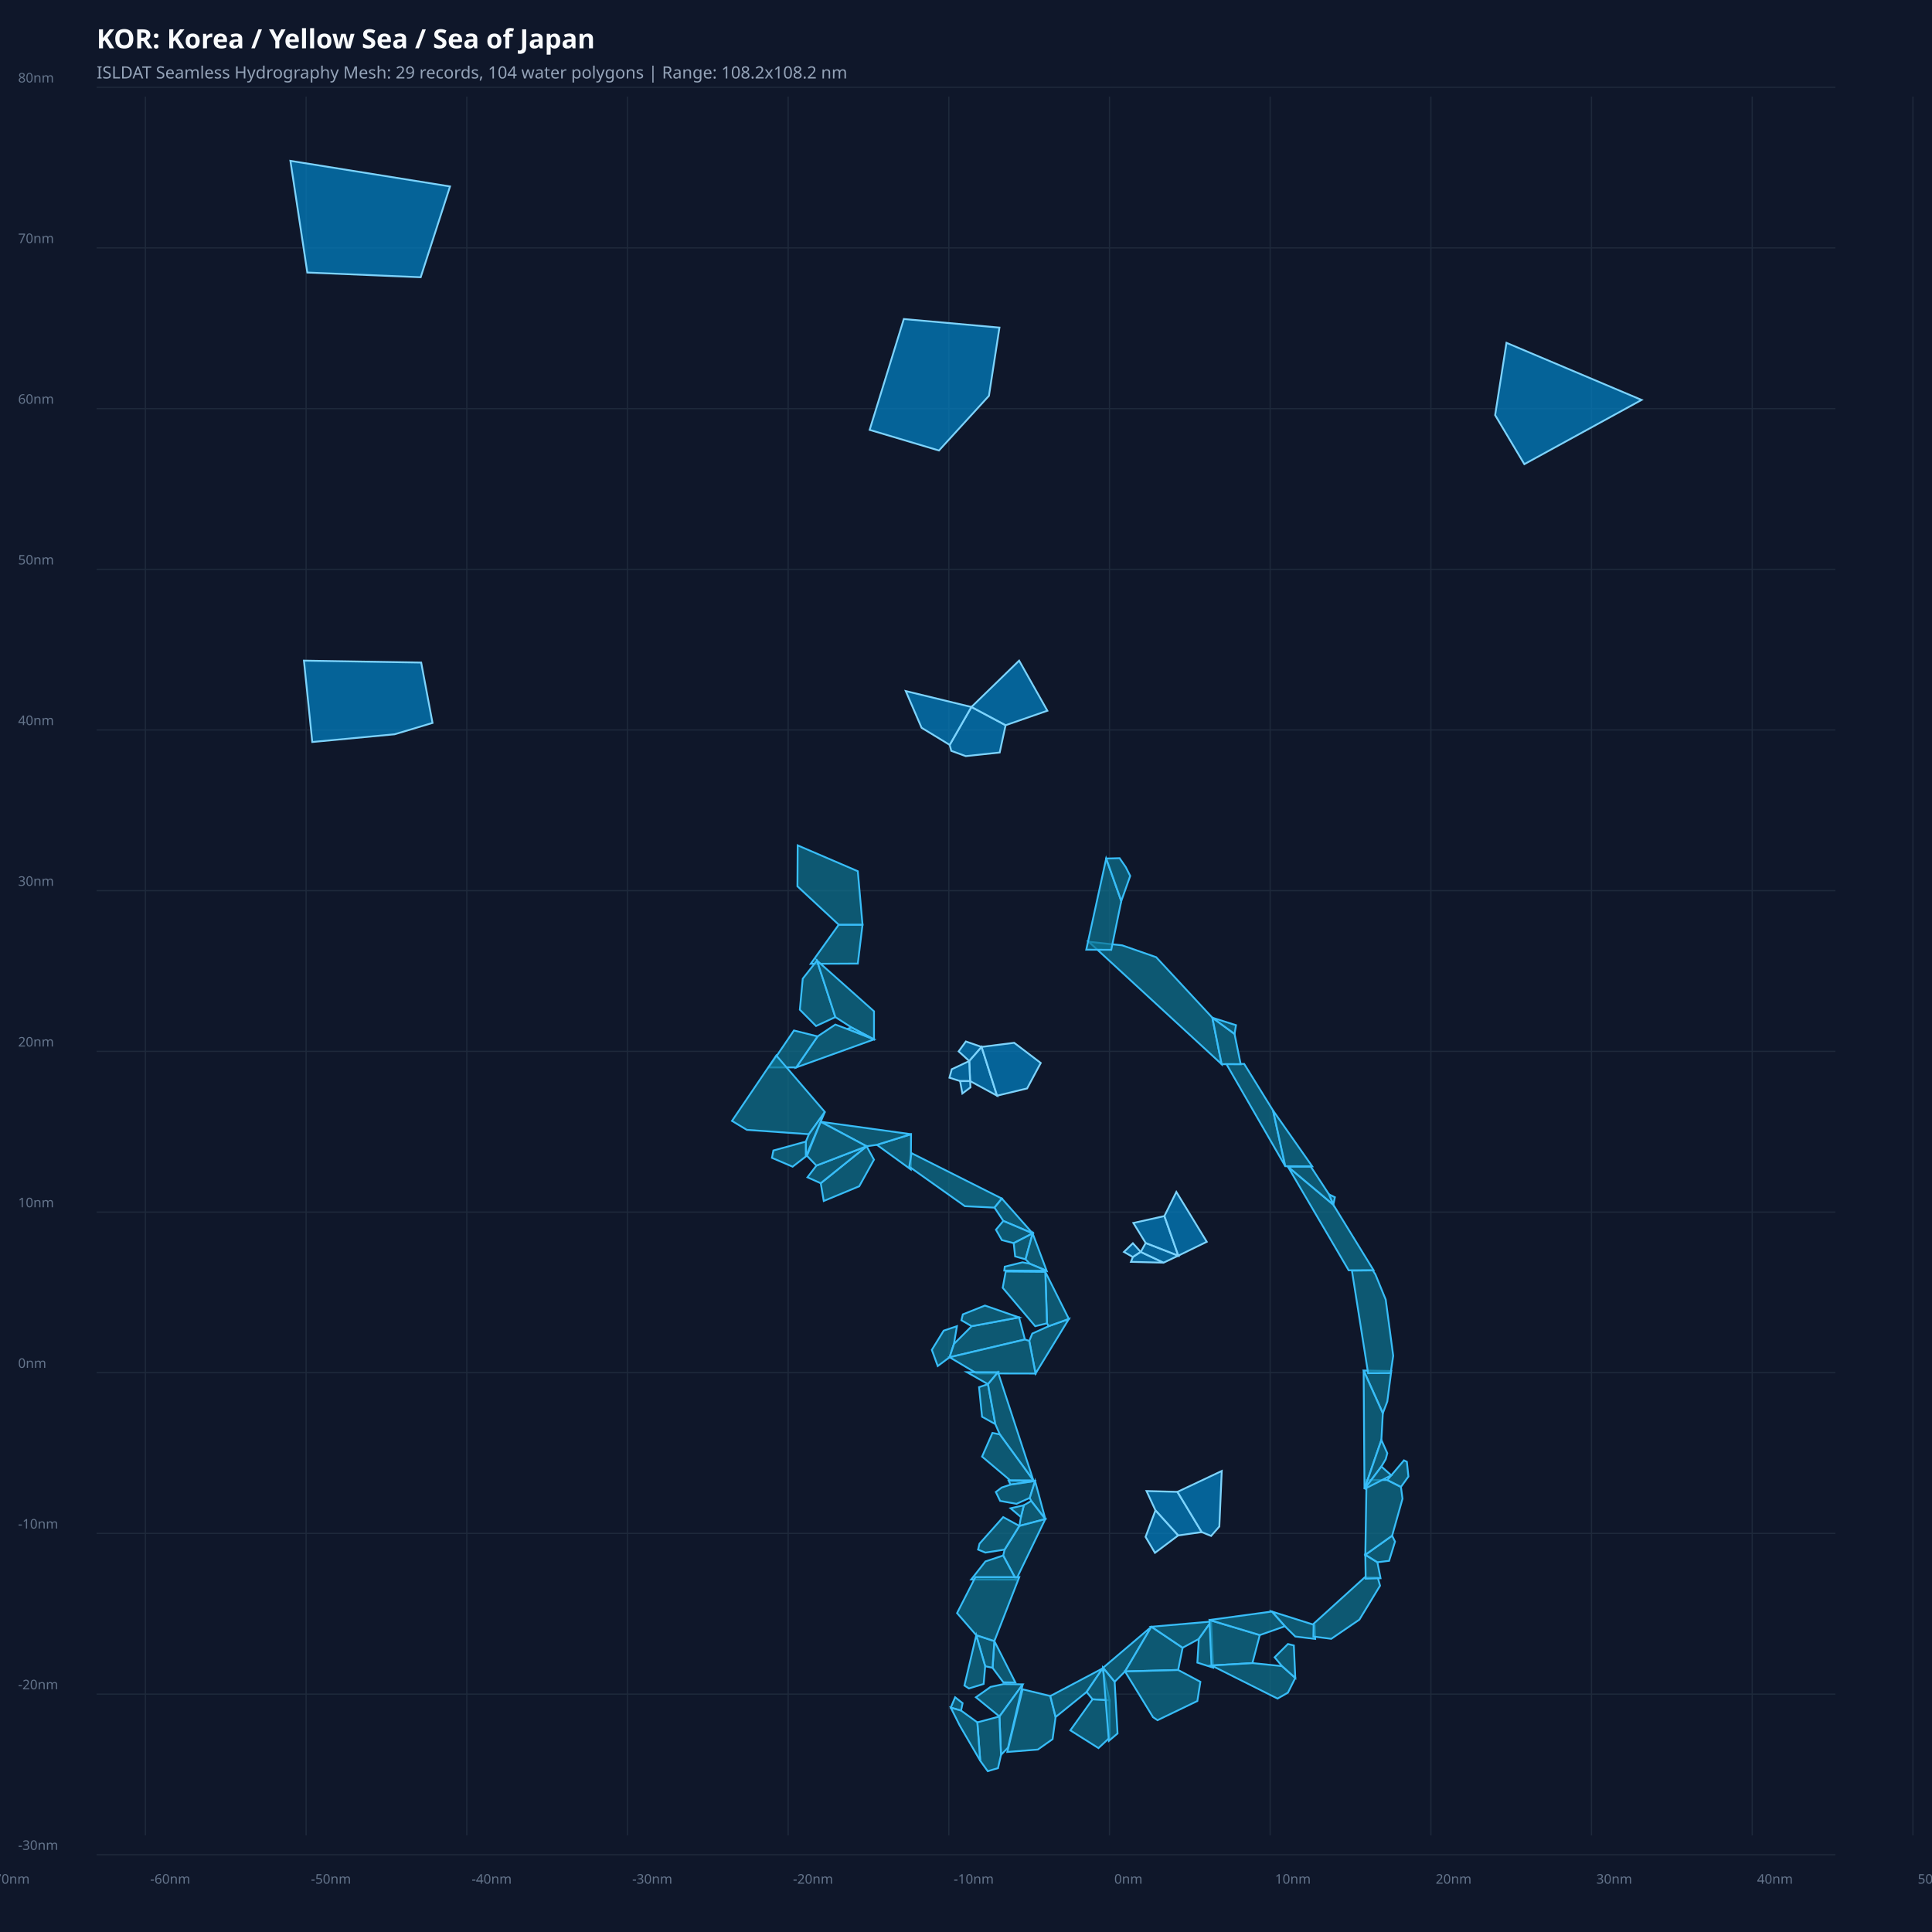
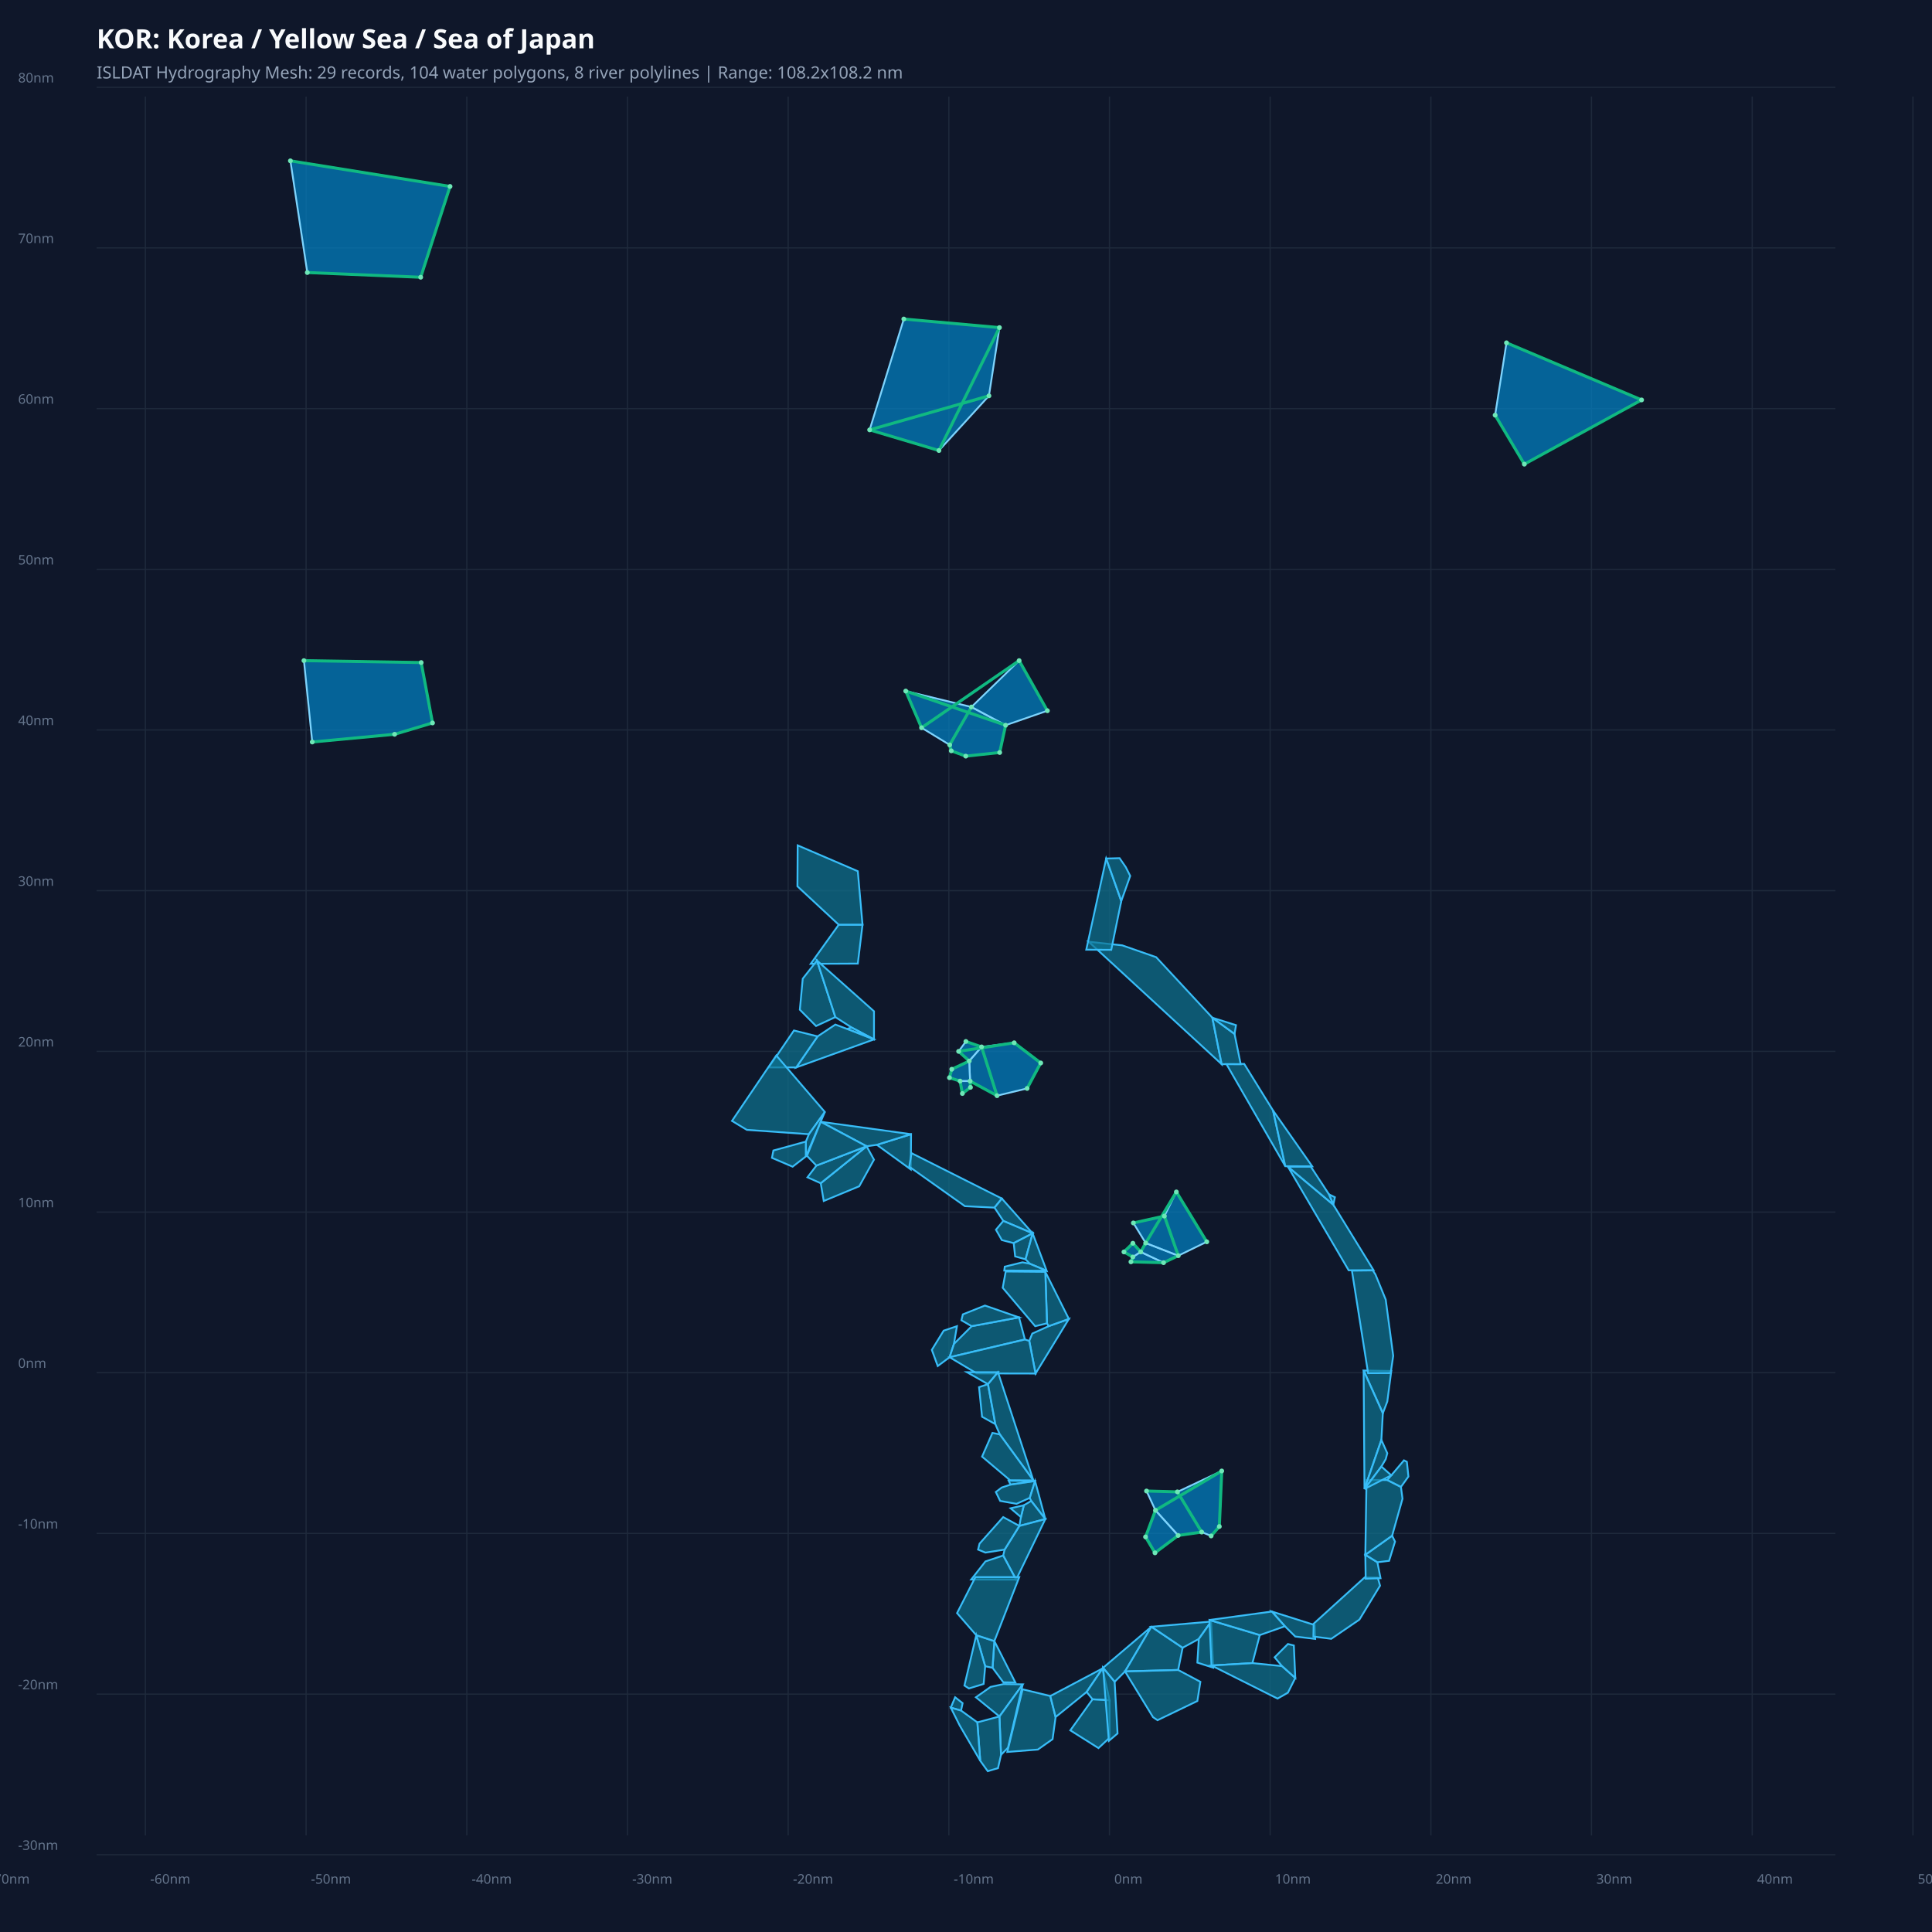
<svg xmlns="http://www.w3.org/2000/svg" viewBox="0 0 1600 1600" width="1600" height="1600">
  <rect width="1600" height="1600" fill="#0f172a" />
  <text x="80" y="40" font-family="sans-serif" font-size="22" font-weight="bold" fill="#f8fafc">KOR: Korea / Yellow Sea / Sea of Japan</text>
-   <text x="80" y="65" font-family="sans-serif" font-size="14" fill="#94a3b8">ISLDAT Seamless Hydrography Mesh: 29 records, 104 water polygons | Range: 108.2x108.2 nm</text>
+   <text x="80" y="65" font-family="sans-serif" font-size="14" fill="#94a3b8">ISLDAT Hydrography Mesh: 29 records, 104 water polygons, 8 river polylines | Range: 108.2x108.2 nm</text>
  <line x1="-12.6" y1="1520.0" x2="-12.6" y2="80.0" stroke="#1e293b" stroke-width="1" />
  <text x="-8.6" y="1560" font-family="sans-serif" font-size="11" fill="#64748b">-70nm</text>
  <line x1="120.4" y1="1520.0" x2="120.4" y2="80.0" stroke="#1e293b" stroke-width="1" />
  <text x="124.4" y="1560" font-family="sans-serif" font-size="11" fill="#64748b">-60nm</text>
  <line x1="253.5" y1="1520.0" x2="253.5" y2="80.0" stroke="#1e293b" stroke-width="1" />
  <text x="257.5" y="1560" font-family="sans-serif" font-size="11" fill="#64748b">-50nm</text>
  <line x1="386.6" y1="1520.0" x2="386.6" y2="80.0" stroke="#1e293b" stroke-width="1" />
  <text x="390.6" y="1560" font-family="sans-serif" font-size="11" fill="#64748b">-40nm</text>
  <line x1="519.6" y1="1520.0" x2="519.6" y2="80.0" stroke="#1e293b" stroke-width="1" />
  <text x="523.6" y="1560" font-family="sans-serif" font-size="11" fill="#64748b">-30nm</text>
  <line x1="652.7" y1="1520.0" x2="652.7" y2="80.0" stroke="#1e293b" stroke-width="1" />
  <text x="656.7" y="1560" font-family="sans-serif" font-size="11" fill="#64748b">-20nm</text>
  <line x1="785.8" y1="1520.0" x2="785.8" y2="80.0" stroke="#1e293b" stroke-width="1" />
  <text x="789.8" y="1560" font-family="sans-serif" font-size="11" fill="#64748b">-10nm</text>
  <line x1="918.8" y1="1520.0" x2="918.8" y2="80.0" stroke="#1e293b" stroke-width="1" />
  <text x="922.8" y="1560" font-family="sans-serif" font-size="11" fill="#64748b">0nm</text>
  <line x1="1051.9" y1="1520.0" x2="1051.9" y2="80.0" stroke="#1e293b" stroke-width="1" />
  <text x="1055.9" y="1560" font-family="sans-serif" font-size="11" fill="#64748b">10nm</text>
  <line x1="1185.0" y1="1520.0" x2="1185.0" y2="80.0" stroke="#1e293b" stroke-width="1" />
  <text x="1189.0" y="1560" font-family="sans-serif" font-size="11" fill="#64748b">20nm</text>
  <line x1="1318.0" y1="1520.0" x2="1318.0" y2="80.0" stroke="#1e293b" stroke-width="1" />
  <text x="1322.0" y="1560" font-family="sans-serif" font-size="11" fill="#64748b">30nm</text>
  <line x1="1451.1" y1="1520.0" x2="1451.1" y2="80.0" stroke="#1e293b" stroke-width="1" />
  <text x="1455.1" y="1560" font-family="sans-serif" font-size="11" fill="#64748b">40nm</text>
  <line x1="1584.2" y1="1520.0" x2="1584.2" y2="80.0" stroke="#1e293b" stroke-width="1" />
  <text x="1588.2" y="1560" font-family="sans-serif" font-size="11" fill="#64748b">50nm</text>
  <line x1="80.0" y1="1536.0" x2="1520.0" y2="1536.0" stroke="#1e293b" stroke-width="1" />
  <text x="15" y="1532.0" font-family="sans-serif" font-size="11" fill="#64748b">-30nm</text>
  <line x1="80.0" y1="1403.0" x2="1520.0" y2="1403.0" stroke="#1e293b" stroke-width="1" />
  <text x="15" y="1399.0" font-family="sans-serif" font-size="11" fill="#64748b">-20nm</text>
  <line x1="80.0" y1="1269.9" x2="1520.0" y2="1269.9" stroke="#1e293b" stroke-width="1" />
  <text x="15" y="1265.9" font-family="sans-serif" font-size="11" fill="#64748b">-10nm</text>
  <line x1="80.0" y1="1136.8" x2="1520.0" y2="1136.8" stroke="#1e293b" stroke-width="1" />
  <text x="15" y="1132.8" font-family="sans-serif" font-size="11" fill="#64748b">0nm</text>
  <line x1="80.0" y1="1003.8" x2="1520.0" y2="1003.8" stroke="#1e293b" stroke-width="1" />
  <text x="15" y="999.8" font-family="sans-serif" font-size="11" fill="#64748b">10nm</text>
  <line x1="80.0" y1="870.7" x2="1520.0" y2="870.7" stroke="#1e293b" stroke-width="1" />
  <text x="15" y="866.7" font-family="sans-serif" font-size="11" fill="#64748b">20nm</text>
  <line x1="80.0" y1="737.6" x2="1520.0" y2="737.6" stroke="#1e293b" stroke-width="1" />
  <text x="15" y="733.6" font-family="sans-serif" font-size="11" fill="#64748b">30nm</text>
  <line x1="80.0" y1="604.5" x2="1520.0" y2="604.5" stroke="#1e293b" stroke-width="1" />
  <text x="15" y="600.5" font-family="sans-serif" font-size="11" fill="#64748b">40nm</text>
  <line x1="80.0" y1="471.5" x2="1520.0" y2="471.5" stroke="#1e293b" stroke-width="1" />
  <text x="15" y="467.5" font-family="sans-serif" font-size="11" fill="#64748b">50nm</text>
  <line x1="80.0" y1="338.4" x2="1520.0" y2="338.4" stroke="#1e293b" stroke-width="1" />
  <text x="15" y="334.4" font-family="sans-serif" font-size="11" fill="#64748b">60nm</text>
  <line x1="80.0" y1="205.3" x2="1520.0" y2="205.3" stroke="#1e293b" stroke-width="1" />
  <text x="15" y="201.3" font-family="sans-serif" font-size="11" fill="#64748b">70nm</text>
  <line x1="80.0" y1="72.3" x2="1520.0" y2="72.3" stroke="#1e293b" stroke-width="1" />
  <text x="15" y="68.3" font-family="sans-serif" font-size="11" fill="#64748b">80nm</text>
  <polygon points="956.9,1250.8 949.5,1234.8 975.1,1235.5 995.2,1268.8 975.7,1271.6 956.9,1250.8" fill="rgba(2, 132, 199, 0.7)" stroke="#7dd3fc" stroke-width="1.5" />
  <polygon points="956.9,1250.8 975.7,1271.6 956.5,1286.0 948.7,1272.8 956.9,1250.8" fill="rgba(2, 132, 199, 0.7)" stroke="#7dd3fc" stroke-width="1.5" />
  <polygon points="975.1,1235.5 1011.8,1218.2 1009.8,1264.2 1003.0,1272.0 995.2,1268.8 975.1,1235.5" fill="rgba(2, 132, 199, 0.7)" stroke="#7dd3fc" stroke-width="1.5" />
  <polygon points="938.2,1029.6 930.8,1036.8 938.2,1041.0 944.7,1036.8 938.2,1029.6" fill="rgba(2, 132, 199, 0.7)" stroke="#7dd3fc" stroke-width="1.5" />
  <polygon points="936.6,1045.0 938.2,1041.0 944.7,1036.8 963.6,1045.7 936.6,1045.0" fill="rgba(2, 132, 199, 0.7)" stroke="#7dd3fc" stroke-width="1.5" />
  <polygon points="963.6,1045.7 975.8,1039.9 948.8,1029.4 944.7,1036.8 963.6,1045.7" fill="rgba(2, 132, 199, 0.7)" stroke="#7dd3fc" stroke-width="1.5" />
  <polygon points="938.6,1012.8 964.3,1007.1 975.8,1039.9 948.8,1029.4 938.6,1012.8" fill="rgba(2, 132, 199, 0.7)" stroke="#7dd3fc" stroke-width="1.5" />
  <polygon points="974.2,987.1 999.4,1028.4 975.8,1039.9 964.3,1007.1 974.2,987.1" fill="rgba(2, 132, 199, 0.7)" stroke="#7dd3fc" stroke-width="1.5" />
  <polygon points="799.9,862.5 812.9,867.0 802.7,878.7 793.9,870.7 799.9,862.5" fill="rgba(2, 132, 199, 0.7)" stroke="#7dd3fc" stroke-width="1.5" />
  <polygon points="812.9,867.0 825.7,907.4 803.4,895.3 802.7,878.7 812.9,867.0" fill="rgba(2, 132, 199, 0.7)" stroke="#7dd3fc" stroke-width="1.5" />
  <polygon points="803.4,895.3 802.7,878.7 788.2,885.5 786.3,892.5 795.1,895.3 803.4,895.3" fill="rgba(2, 132, 199, 0.7)" stroke="#7dd3fc" stroke-width="1.5" />
  <polygon points="795.1,895.3 803.4,895.3 803.7,900.5 797.0,905.6 795.1,895.3" fill="rgba(2, 132, 199, 0.7)" stroke="#7dd3fc" stroke-width="1.5" />
  <polygon points="812.9,867.0 839.9,863.6 861.9,880.3 850.6,901.4 825.7,907.4 812.9,867.0" fill="rgba(2, 132, 199, 0.7)" stroke="#7dd3fc" stroke-width="1.5" />
  <polygon points="804.5,585.5 786.5,616.9 787.8,621.8 799.8,626.2 827.9,623.2 832.8,600.6 804.5,585.5" fill="rgba(2, 132, 199, 0.7)" stroke="#7dd3fc" stroke-width="1.5" />
  <polygon points="750.1,572.3 804.5,585.5 786.5,616.9 763.2,602.7 750.1,572.3" fill="rgba(2, 132, 199, 0.7)" stroke="#7dd3fc" stroke-width="1.5" />
  <polygon points="844.0,547.1 804.5,585.5 832.8,600.6 867.4,588.6 844.0,547.1" fill="rgba(2, 132, 199, 0.7)" stroke="#7dd3fc" stroke-width="1.5" />
  <polygon points="251.7,547.1 348.8,548.7 358.2,598.7 326.8,608.1 258.6,614.5 251.7,547.1" fill="rgba(2, 132, 199, 0.7)" stroke="#7dd3fc" stroke-width="1.5" />
  <polygon points="240.5,133.2 372.7,154.4 348.4,229.6 254.5,225.7 240.5,133.2" fill="rgba(2, 132, 199, 0.7)" stroke="#7dd3fc" stroke-width="1.5" />
  <polygon points="748.5,264.2 827.7,271.3 819.0,327.8 777.6,373.1 720.2,356.0 748.5,264.2" fill="rgba(2, 132, 199, 0.7)" stroke="#7dd3fc" stroke-width="1.5" />
  <polygon points="1247.6,283.9 1359.5,331.2 1262.4,384.4 1238.2,343.8 1247.6,283.9" fill="rgba(2, 132, 199, 0.7)" stroke="#7dd3fc" stroke-width="1.5" />
  <polygon points="710.4,798.0 714.3,765.8 694.6,765.8 671.4,798.2 710.4,798.0" fill="rgba(14, 116, 144, 0.7)" stroke="#38bdf8" stroke-width="1.5" />
  <polygon points="714.3,765.8 710.4,721.5 660.6,700.1 660.4,734.0 694.6,765.8 714.3,765.8" fill="rgba(14, 116, 144, 0.7)" stroke="#38bdf8" stroke-width="1.5" />
  <polygon points="676.6,795.5 664.8,810.5 662.4,836.2 675.8,849.7 691.8,842.3 676.6,795.5" fill="rgba(14, 116, 144, 0.7)" stroke="#38bdf8" stroke-width="1.5" />
  <polygon points="723.8,860.8 723.8,837.5 676.6,795.5 691.8,842.3 705.2,850.9 723.8,860.8" fill="rgba(14, 116, 144, 0.7)" stroke="#38bdf8" stroke-width="1.5" />
  <polygon points="705.2,850.9 701.5,852.1 723.8,860.8 705.2,850.9" fill="rgba(14, 116, 144, 0.7)" stroke="#38bdf8" stroke-width="1.5" />
  <polygon points="701.5,852.1 691.8,848.5 677.1,858.3 659.4,884.0 723.8,860.8 701.5,852.1" fill="rgba(14, 116, 144, 0.7)" stroke="#38bdf8" stroke-width="1.5" />
  <polygon points="677.1,858.3 657.5,853.4 636.7,884.0 659.4,884.0 677.1,858.3" fill="rgba(14, 116, 144, 0.7)" stroke="#38bdf8" stroke-width="1.5" />
  <polygon points="642.9,874.1 606.2,928.3 618.5,935.7 669.9,939.3 683.1,920.9 642.9,874.1" fill="rgba(14, 116, 144, 0.7)" stroke="#38bdf8" stroke-width="1.5" />
  <polygon points="669.9,939.3 667.4,945.4 667.4,957.7 683.1,920.9 669.9,939.3" fill="rgba(14, 116, 144, 0.7)" stroke="#38bdf8" stroke-width="1.5" />
  <polygon points="667.4,945.4 640.5,952.8 639.3,958.9 656.4,966.2 667.4,957.7 667.4,945.4" fill="rgba(14, 116, 144, 0.7)" stroke="#38bdf8" stroke-width="1.5" />
  <polygon points="726.2,948.1 754.3,968.5 754.5,939.3 726.2,948.1" fill="rgba(14, 116, 144, 0.7)" stroke="#38bdf8" stroke-width="1.5" />
  <polygon points="717.7,949.3 726.2,948.1 754.5,939.3 679.7,929.0 717.7,949.3" fill="rgba(14, 116, 144, 0.7)" stroke="#38bdf8" stroke-width="1.5" />
  <polygon points="717.7,949.3 723.8,960.4 711.6,982.4 682.2,994.6 679.7,979.9 717.7,949.3" fill="rgba(14, 116, 144, 0.7)" stroke="#38bdf8" stroke-width="1.5" />
  <polygon points="679.7,979.9 668.7,975.0 676.1,965.3 717.7,949.3 679.7,979.9" fill="rgba(14, 116, 144, 0.7)" stroke="#38bdf8" stroke-width="1.5" />
  <polygon points="676.1,965.3 668.3,957.2 679.7,929.0 717.7,949.3 676.1,965.3" fill="rgba(14, 116, 144, 0.7)" stroke="#38bdf8" stroke-width="1.5" />
  <polygon points="829.7,992.6 754.9,955.0 753.0,966.2 799.1,998.9 823.6,1000.1 829.7,992.6" fill="rgba(14, 116, 144, 0.7)" stroke="#38bdf8" stroke-width="1.5" />
  <polygon points="829.7,992.6 823.6,1000.1 830.9,1011.1 855.2,1021.4 829.7,992.6" fill="rgba(14, 116, 144, 0.7)" stroke="#38bdf8" stroke-width="1.5" />
  <polygon points="855.2,1021.4 830.9,1011.1 824.8,1018.4 829.7,1027.0 839.5,1029.5 855.2,1021.4" fill="rgba(14, 116, 144, 0.7)" stroke="#38bdf8" stroke-width="1.5" />
  <polygon points="839.5,1029.5 840.7,1040.5 849.3,1042.9 855.2,1021.4 839.5,1029.5" fill="rgba(14, 116, 144, 0.7)" stroke="#38bdf8" stroke-width="1.5" />
  <polygon points="849.3,1042.9 852.9,1046.6 866.8,1052.4 855.2,1021.4 849.3,1042.9" fill="rgba(14, 116, 144, 0.7)" stroke="#38bdf8" stroke-width="1.5" />
  <polygon points="866.8,1052.4 852.9,1046.6 846.8,1045.4 832.1,1049.0 831.7,1052.2 866.8,1052.4" fill="rgba(14, 116, 144, 0.7)" stroke="#38bdf8" stroke-width="1.5" />
  <polygon points="790.0,1113.0 792.5,1098.3 781.5,1102.0 771.7,1117.9 776.6,1131.3 786.4,1124.0 790.0,1113.0" fill="rgba(14, 116, 144, 0.7)" stroke="#38bdf8" stroke-width="1.5" />
  <polygon points="885.2,1092.3 857.6,1137.5 852.4,1110.5 854.9,1104.4 868.4,1098.3 885.2,1092.3" fill="rgba(14, 116, 144, 0.7)" stroke="#38bdf8" stroke-width="1.5" />
  <polygon points="885.2,1092.3 865.7,1053.3 867.1,1095.9 868.4,1098.3 885.2,1092.3" fill="rgba(14, 116, 144, 0.7)" stroke="#38bdf8" stroke-width="1.5" />
  <polygon points="865.7,1053.3 832.9,1053.0 830.4,1066.5 857.3,1098.3 867.1,1095.9 865.7,1053.3" fill="rgba(14, 116, 144, 0.7)" stroke="#38bdf8" stroke-width="1.5" />
  <polygon points="786.4,1124.0 790.0,1113.0 804.7,1098.3 843.9,1091.0 848.8,1109.3 786.4,1124.0" fill="rgba(14, 116, 144, 0.7)" stroke="#38bdf8" stroke-width="1.5" />
  <polygon points="843.9,1091.0 815.7,1081.2 797.4,1088.5 796.2,1093.4 804.7,1098.3 843.9,1091.0" fill="rgba(14, 116, 144, 0.7)" stroke="#38bdf8" stroke-width="1.5" />
  <polygon points="808.9,1137.4 786.4,1124.0 848.8,1109.3 852.4,1110.5 857.6,1137.5 808.9,1137.4" fill="rgba(14, 116, 144, 0.7)" stroke="#38bdf8" stroke-width="1.5" />
  <polygon points="826.5,1136.4 800.8,1136.4 818.2,1146.3 826.5,1136.4" fill="rgba(14, 116, 144, 0.7)" stroke="#38bdf8" stroke-width="1.5" />
  <polygon points="818.2,1146.3 810.8,1148.8 813.3,1173.3 824.3,1179.4 818.2,1146.3" fill="rgba(14, 116, 144, 0.7)" stroke="#38bdf8" stroke-width="1.5" />
  <polygon points="826.5,1136.4 818.2,1146.3 824.3,1179.4 828.0,1187.9 855.8,1226.0 826.5,1136.4" fill="rgba(14, 116, 144, 0.7)" stroke="#38bdf8" stroke-width="1.5" />
  <polygon points="836.5,1225.9 813.3,1206.3 821.9,1186.7 828.0,1187.9 855.8,1226.0 836.5,1225.9" fill="rgba(14, 116, 144, 0.7)" stroke="#38bdf8" stroke-width="1.5" />
  <polygon points="857.2,1226.5 835.3,1226.2 836.9,1229.5 857.2,1226.5" fill="rgba(14, 116, 144, 0.7)" stroke="#38bdf8" stroke-width="1.5" />
  <polygon points="857.2,1226.5 836.9,1229.5 829.6,1231.9 824.7,1235.6 828.3,1243.0 841.8,1245.4 852.8,1240.5 857.2,1226.5" fill="rgba(14, 116, 144, 0.7)" stroke="#38bdf8" stroke-width="1.5" />
  <polygon points="857.2,1226.5 852.8,1240.5 854.0,1243.0 865.7,1258.0 857.2,1226.5" fill="rgba(14, 116, 144, 0.7)" stroke="#38bdf8" stroke-width="1.5" />
  <polygon points="865.7,1258.0 854.0,1243.0 847.9,1246.6 845.5,1256.4 844.2,1263.7 865.7,1258.0" fill="rgba(14, 116, 144, 0.7)" stroke="#38bdf8" stroke-width="1.5" />
  <polygon points="847.9,1246.6 836.9,1249.1 845.5,1256.4 847.9,1246.6" fill="rgba(14, 116, 144, 0.7)" stroke="#38bdf8" stroke-width="1.5" />
  <polygon points="841.5,1308.2 865.7,1258.0 844.2,1263.7 832.0,1283.3 830.8,1288.2 841.5,1308.2" fill="rgba(14, 116, 144, 0.7)" stroke="#38bdf8" stroke-width="1.5" />
  <polygon points="844.2,1263.7 830.8,1256.4 811.2,1278.4 810.0,1283.3 816.1,1285.8 832.0,1283.3 844.2,1263.7" fill="rgba(14, 116, 144, 0.7)" stroke="#38bdf8" stroke-width="1.5" />
  <polygon points="804.3,1308.1 841.5,1308.2 830.8,1288.2 816.1,1293.1 804.3,1308.1" fill="rgba(14, 116, 144, 0.7)" stroke="#38bdf8" stroke-width="1.5" />
  <polygon points="840.9,1393.4 823.5,1359.1 822.0,1381.2 830.9,1393.2 840.9,1393.4" fill="rgba(14, 116, 144, 0.7)" stroke="#38bdf8" stroke-width="1.5" />
  <polygon points="823.5,1359.1 808.5,1354.2 815.9,1379.9 822.0,1381.2 823.5,1359.1" fill="rgba(14, 116, 144, 0.7)" stroke="#38bdf8" stroke-width="1.5" />
  <polygon points="823.5,1359.1 844.1,1306.1 807.8,1306.1 792.6,1335.9 808.5,1354.2 823.5,1359.1" fill="rgba(14, 116, 144, 0.7)" stroke="#38bdf8" stroke-width="1.5" />
  <polygon points="808.5,1354.2 798.7,1395.9 802.4,1398.3 814.6,1394.6 815.9,1379.9 808.5,1354.2" fill="rgba(14, 116, 144, 0.7)" stroke="#38bdf8" stroke-width="1.5" />
  <polygon points="847.0,1394.9 831.1,1394.7 820.4,1397.0 808.2,1405.6 827.7,1421.5 847.0,1394.9" fill="rgba(14, 116, 144, 0.7)" stroke="#38bdf8" stroke-width="1.5" />
  <polygon points="847.0,1394.9 827.7,1421.5 829.0,1453.3 834.8,1447.3 847.0,1394.9" fill="rgba(14, 116, 144, 0.7)" stroke="#38bdf8" stroke-width="1.5" />
  <polygon points="809.4,1426.4 827.7,1421.5 829.0,1453.3 826.5,1464.3 818.0,1466.8 811.8,1458.2 809.4,1426.4" fill="rgba(14, 116, 144, 0.7)" stroke="#38bdf8" stroke-width="1.5" />
  <polygon points="795.9,1416.6 797.2,1410.5 791.0,1405.6 787.4,1414.2 795.9,1416.6" fill="rgba(14, 116, 144, 0.7)" stroke="#38bdf8" stroke-width="1.5" />
  <polygon points="795.9,1416.6 787.4,1414.2 794.7,1428.8 811.8,1458.2 809.4,1426.4 795.9,1416.6" fill="rgba(14, 116, 144, 0.7)" stroke="#38bdf8" stroke-width="1.5" />
  <polygon points="869.8,1404.6 846.9,1399.0 834.2,1450.9 859.5,1448.9 871.7,1440.3 874.2,1422.0 869.8,1404.6" fill="rgba(14, 116, 144, 0.7)" stroke="#38bdf8" stroke-width="1.5" />
  <polygon points="869.8,1404.6 913.1,1381.7 899.9,1401.2 874.2,1422.0 869.8,1404.6" fill="rgba(14, 116, 144, 0.7)" stroke="#38bdf8" stroke-width="1.5" />
  <polygon points="913.1,1381.7 918.9,1408.1 904.8,1407.3 899.9,1401.2 913.1,1381.7" fill="rgba(14, 116, 144, 0.7)" stroke="#38bdf8" stroke-width="1.5" />
  <polygon points="918.9,1408.1 904.8,1407.3 886.4,1433.0 909.7,1447.7 918.9,1439.1 918.9,1408.1" fill="rgba(14, 116, 144, 0.7)" stroke="#38bdf8" stroke-width="1.5" />
  <polygon points="953.5,1347.2 913.5,1381.2 923.1,1392.8 931.7,1384.2 953.5,1347.2" fill="rgba(14, 116, 144, 0.7)" stroke="#38bdf8" stroke-width="1.5" />
  <polygon points="913.5,1381.2 918.3,1441.7 925.5,1435.6 923.1,1392.8 913.5,1381.2" fill="rgba(14, 116, 144, 0.7)" stroke="#38bdf8" stroke-width="1.5" />
  <polygon points="953.5,1347.2 931.7,1384.2 975.7,1383.0 979.4,1364.6 953.5,1347.2" fill="rgba(14, 116, 144, 0.7)" stroke="#38bdf8" stroke-width="1.5" />
  <polygon points="953.5,1347.2 979.4,1364.6 992.8,1357.3 1003.0,1342.9 953.5,1347.2" fill="rgba(14, 116, 144, 0.7)" stroke="#38bdf8" stroke-width="1.5" />
  <polygon points="1003.0,1342.9 992.8,1357.3 991.6,1376.9 1004.7,1381.1 1003.0,1342.9" fill="rgba(14, 116, 144, 0.7)" stroke="#38bdf8" stroke-width="1.5" />
  <polygon points="931.7,1384.2 954.9,1422.1 958.6,1424.6 991.6,1408.7 994.1,1392.8 975.7,1383.0 931.7,1384.2" fill="rgba(14, 116, 144, 0.7)" stroke="#38bdf8" stroke-width="1.5" />
  <polygon points="1088.8,1345.8 1053.3,1334.6 1064.1,1346.8 1072.7,1355.3 1089.2,1357.3 1088.8,1345.8" fill="rgba(14, 116, 144, 0.7)" stroke="#38bdf8" stroke-width="1.5" />
  <polygon points="1001.6,1341.6 1043.3,1354.1 1037.2,1377.3 1003.3,1379.3 1001.6,1341.6" fill="rgba(14, 116, 144, 0.7)" stroke="#38bdf8" stroke-width="1.5" />
  <polygon points="1053.3,1334.6 1001.6,1341.6 1043.3,1354.1 1064.1,1346.8 1053.3,1334.6" fill="rgba(14, 116, 144, 0.7)" stroke="#38bdf8" stroke-width="1.5" />
  <polygon points="1072.7,1389.6 1061.7,1379.8 1037.2,1377.3 1003.3,1379.3 1058.0,1406.7 1066.6,1401.8 1072.7,1389.6" fill="rgba(14, 116, 144, 0.7)" stroke="#38bdf8" stroke-width="1.5" />
  <polygon points="1072.7,1389.6 1061.7,1379.8 1055.6,1372.5 1066.6,1361.5 1071.5,1362.7 1072.7,1389.6" fill="rgba(14, 116, 144, 0.7)" stroke="#38bdf8" stroke-width="1.5" />
  <polygon points="1130.2,1306.3 1087.9,1344.7 1087.7,1355.3 1102.5,1357.2 1125.8,1341.3 1142.9,1313.2 1141.0,1306.5 1130.2,1306.3" fill="rgba(14, 116, 144, 0.7)" stroke="#38bdf8" stroke-width="1.5" />
  <polygon points="1130.7,1287.6 1131.0,1307.4 1143.3,1307.0 1140.7,1293.8 1130.7,1287.6" fill="rgba(14, 116, 144, 0.7)" stroke="#38bdf8" stroke-width="1.5" />
  <polygon points="1130.7,1287.6 1140.7,1293.8 1150.4,1292.6 1155.3,1276.7 1152.9,1271.8 1130.7,1287.6" fill="rgba(14, 116, 144, 0.7)" stroke="#38bdf8" stroke-width="1.5" />
  <polygon points="1130.7,1287.6 1152.9,1271.8 1161.5,1241.2 1160.2,1231.4 1148.9,1225.7 1131.7,1225.6 1130.7,1287.6" fill="rgba(14, 116, 144, 0.7)" stroke="#38bdf8" stroke-width="1.5" />
  <polygon points="1148.9,1225.7 1160.2,1231.4 1166.4,1222.8 1165.1,1210.6 1162.7,1209.4 1148.9,1225.7" fill="rgba(14, 116, 144, 0.7)" stroke="#38bdf8" stroke-width="1.5" />
  <polygon points="1129.3,1135.0 1145.2,1170.4 1148.9,1160.7 1152.2,1135.4 1129.3,1135.0" fill="rgba(14, 116, 144, 0.7)" stroke="#38bdf8" stroke-width="1.5" />
  <polygon points="1129.3,1135.0 1130.0,1233.1 1144.0,1192.5 1145.2,1170.4 1129.3,1135.0" fill="rgba(14, 116, 144, 0.7)" stroke="#38bdf8" stroke-width="1.5" />
  <polygon points="1130.0,1233.1 1144.0,1214.5 1147.6,1208.4 1148.9,1203.5 1144.0,1192.5 1130.0,1233.1" fill="rgba(14, 116, 144, 0.7)" stroke="#38bdf8" stroke-width="1.5" />
  <polygon points="1130.0,1233.1 1152.2,1221.8 1144.0,1214.5 1130.0,1233.1" fill="rgba(14, 116, 144, 0.7)" stroke="#38bdf8" stroke-width="1.5" />
  <polygon points="1119.6,1052.3 1133.0,1137.2 1151.7,1137.1 1153.8,1122.8 1147.6,1076.3 1139.1,1055.5 1136.9,1052.1 1119.6,1052.3" fill="rgba(14, 116, 144, 0.7)" stroke="#38bdf8" stroke-width="1.5" />
  <polygon points="1104.2,997.7 1105.5,991.5 1100.6,989.1 1104.2,997.7" fill="rgba(14, 116, 144, 0.7)" stroke="#38bdf8" stroke-width="1.5" />
  <polygon points="1066.6,966.2 1116.9,1052.0 1137.5,1051.9 1104.2,997.7 1066.6,966.2" fill="rgba(14, 116, 144, 0.7)" stroke="#38bdf8" stroke-width="1.5" />
  <polygon points="1066.6,966.2 1085.6,966.2 1100.6,989.1 1104.2,997.7 1066.6,966.2" fill="rgba(14, 116, 144, 0.7)" stroke="#38bdf8" stroke-width="1.5" />
  <polygon points="1015.6,881.1 1064.4,965.8 1054.3,919.7 1030.4,881.1 1015.6,881.1" fill="rgba(14, 116, 144, 0.7)" stroke="#38bdf8" stroke-width="1.5" />
  <polygon points="1064.4,965.8 1086.7,965.9 1054.3,919.7 1064.4,965.8" fill="rgba(14, 116, 144, 0.7)" stroke="#38bdf8" stroke-width="1.5" />
  <polygon points="901.6,779.9 1011.7,881.3 1004.0,842.8 957.5,792.7 929.4,782.9 901.6,779.9" fill="rgba(14, 116, 144, 0.7)" stroke="#38bdf8" stroke-width="1.5" />
  <polygon points="1011.7,881.3 1027.5,881.4 1022.4,856.3 1004.0,842.8 1011.7,881.3" fill="rgba(14, 116, 144, 0.7)" stroke="#38bdf8" stroke-width="1.5" />
  <polygon points="1022.4,856.3 1023.6,849.0 1004.0,842.8 1022.4,856.3" fill="rgba(14, 116, 144, 0.7)" stroke="#38bdf8" stroke-width="1.5" />
  <polygon points="916.1,711.0 899.6,786.5 920.3,786.6 928.6,746.2 916.1,711.0" fill="rgba(14, 116, 144, 0.7)" stroke="#38bdf8" stroke-width="1.5" />
  <polygon points="916.1,711.0 928.6,746.2 936.0,725.4 932.3,718.1 927.2,710.7 916.1,711.0" fill="rgba(14, 116, 144, 0.7)" stroke="#38bdf8" stroke-width="1.5" />
+   <polyline points="949.5,1234.8 975.1,1235.5 995.2,1268.8 975.7,1271.6 956.5,1286.0 948.7,1272.8 956.9,1250.8 1011.8,1218.2 1009.8,1264.2 1003.0,1272.0" fill="none" stroke="#10b981" stroke-width="2.5" stroke-linecap="round" stroke-linejoin="round" />
+   <circle cx="949.5" cy="1234.8" r="2" fill="#6ee7b7" />
+   <circle cx="975.1" cy="1235.5" r="2" fill="#6ee7b7" />
+   <circle cx="995.2" cy="1268.8" r="2" fill="#6ee7b7" />
+   <circle cx="975.7" cy="1271.6" r="2" fill="#6ee7b7" />
+   <circle cx="956.5" cy="1286.0" r="2" fill="#6ee7b7" />
+   <circle cx="948.7" cy="1272.8" r="2" fill="#6ee7b7" />
+   <circle cx="956.9" cy="1250.8" r="2" fill="#6ee7b7" />
+   <circle cx="1011.8" cy="1218.2" r="2" fill="#6ee7b7" />
+   <circle cx="1009.8" cy="1264.2" r="2" fill="#6ee7b7" />
+   <circle cx="1003.0" cy="1272.0" r="2" fill="#6ee7b7" />
+   <polyline points="938.6,1012.8 964.3,1007.1 975.8,1039.9 963.6,1045.7 936.6,1045.0 938.2,1041.0 930.8,1036.8 938.2,1029.6 944.7,1036.8 948.8,1029.4 974.2,987.1 999.4,1028.4" fill="none" stroke="#10b981" stroke-width="2.5" stroke-linecap="round" stroke-linejoin="round" />
+   <circle cx="938.6" cy="1012.8" r="2" fill="#6ee7b7" />
+   <circle cx="964.3" cy="1007.1" r="2" fill="#6ee7b7" />
+   <circle cx="975.8" cy="1039.9" r="2" fill="#6ee7b7" />
+   <circle cx="963.6" cy="1045.7" r="2" fill="#6ee7b7" />
+   <circle cx="936.6" cy="1045.0" r="2" fill="#6ee7b7" />
+   <circle cx="938.2" cy="1041.0" r="2" fill="#6ee7b7" />
+   <circle cx="930.8" cy="1036.8" r="2" fill="#6ee7b7" />
+   <circle cx="938.2" cy="1029.6" r="2" fill="#6ee7b7" />
+   <circle cx="944.7" cy="1036.8" r="2" fill="#6ee7b7" />
+   <circle cx="948.8" cy="1029.4" r="2" fill="#6ee7b7" />
+   <circle cx="974.2" cy="987.1" r="2" fill="#6ee7b7" />
+   <circle cx="999.4" cy="1028.4" r="2" fill="#6ee7b7" />
+   <polyline points="799.9,862.5 812.9,867.0 825.7,907.4 803.4,895.3 803.7,900.5 797.0,905.6 795.1,895.3 786.3,892.5 788.2,885.5 802.7,878.7 793.9,870.7 839.9,863.6 861.9,880.3 850.6,901.4" fill="none" stroke="#10b981" stroke-width="2.5" stroke-linecap="round" stroke-linejoin="round" />
+   <circle cx="799.9" cy="862.5" r="2" fill="#6ee7b7" />
+   <circle cx="812.9" cy="867.0" r="2" fill="#6ee7b7" />
+   <circle cx="825.7" cy="907.4" r="2" fill="#6ee7b7" />
+   <circle cx="803.4" cy="895.3" r="2" fill="#6ee7b7" />
+   <circle cx="803.7" cy="900.5" r="2" fill="#6ee7b7" />
+   <circle cx="797.0" cy="905.6" r="2" fill="#6ee7b7" />
+   <circle cx="795.1" cy="895.3" r="2" fill="#6ee7b7" />
+   <circle cx="786.3" cy="892.5" r="2" fill="#6ee7b7" />
+   <circle cx="788.2" cy="885.5" r="2" fill="#6ee7b7" />
+   <circle cx="802.7" cy="878.7" r="2" fill="#6ee7b7" />
+   <circle cx="793.9" cy="870.7" r="2" fill="#6ee7b7" />
+   <circle cx="839.9" cy="863.6" r="2" fill="#6ee7b7" />
+   <circle cx="861.9" cy="880.3" r="2" fill="#6ee7b7" />
+   <circle cx="850.6" cy="901.4" r="2" fill="#6ee7b7" />
+   <polyline points="804.5,585.5 786.5,616.9 787.8,621.8 799.8,626.2 827.9,623.2 832.8,600.6 750.1,572.3 763.2,602.7 844.0,547.1 867.4,588.6" fill="none" stroke="#10b981" stroke-width="2.5" stroke-linecap="round" stroke-linejoin="round" />
+   <circle cx="804.5" cy="585.5" r="2" fill="#6ee7b7" />
+   <circle cx="786.5" cy="616.9" r="2" fill="#6ee7b7" />
+   <circle cx="787.8" cy="621.8" r="2" fill="#6ee7b7" />
+   <circle cx="799.8" cy="626.2" r="2" fill="#6ee7b7" />
+   <circle cx="827.9" cy="623.2" r="2" fill="#6ee7b7" />
+   <circle cx="832.8" cy="600.6" r="2" fill="#6ee7b7" />
+   <circle cx="750.1" cy="572.3" r="2" fill="#6ee7b7" />
+   <circle cx="763.2" cy="602.7" r="2" fill="#6ee7b7" />
+   <circle cx="844.0" cy="547.1" r="2" fill="#6ee7b7" />
+   <circle cx="867.4" cy="588.6" r="2" fill="#6ee7b7" />
+   <polyline points="251.7,547.1 348.8,548.7 358.2,598.7 326.8,608.1 258.6,614.5" fill="none" stroke="#10b981" stroke-width="2.5" stroke-linecap="round" stroke-linejoin="round" />
+   <circle cx="251.7" cy="547.1" r="2" fill="#6ee7b7" />
+   <circle cx="348.8" cy="548.7" r="2" fill="#6ee7b7" />
+   <circle cx="358.2" cy="598.7" r="2" fill="#6ee7b7" />
+   <circle cx="326.8" cy="608.1" r="2" fill="#6ee7b7" />
+   <circle cx="258.6" cy="614.5" r="2" fill="#6ee7b7" />
+   <polyline points="240.5,133.2 372.7,154.4 348.4,229.6 254.5,225.7" fill="none" stroke="#10b981" stroke-width="2.5" stroke-linecap="round" stroke-linejoin="round" />
+   <circle cx="240.5" cy="133.2" r="2" fill="#6ee7b7" />
+   <circle cx="372.7" cy="154.4" r="2" fill="#6ee7b7" />
+   <circle cx="348.4" cy="229.6" r="2" fill="#6ee7b7" />
+   <circle cx="254.5" cy="225.7" r="2" fill="#6ee7b7" />
+   <polyline points="748.5,264.2 827.7,271.3 777.6,373.1 720.2,356.0 819.0,327.8" fill="none" stroke="#10b981" stroke-width="2.5" stroke-linecap="round" stroke-linejoin="round" />
+   <circle cx="748.5" cy="264.2" r="2" fill="#6ee7b7" />
+   <circle cx="827.7" cy="271.3" r="2" fill="#6ee7b7" />
+   <circle cx="777.6" cy="373.1" r="2" fill="#6ee7b7" />
+   <circle cx="720.2" cy="356.0" r="2" fill="#6ee7b7" />
+   <circle cx="819.0" cy="327.8" r="2" fill="#6ee7b7" />
+   <polyline points="1247.6,283.9 1359.5,331.2 1262.4,384.4 1238.2,343.8" fill="none" stroke="#10b981" stroke-width="2.5" stroke-linecap="round" stroke-linejoin="round" />
+   <circle cx="1247.6" cy="283.9" r="2" fill="#6ee7b7" />
+   <circle cx="1359.5" cy="331.2" r="2" fill="#6ee7b7" />
+   <circle cx="1262.4" cy="384.4" r="2" fill="#6ee7b7" />
+   <circle cx="1238.2" cy="343.8" r="2" fill="#6ee7b7" />
</svg>
